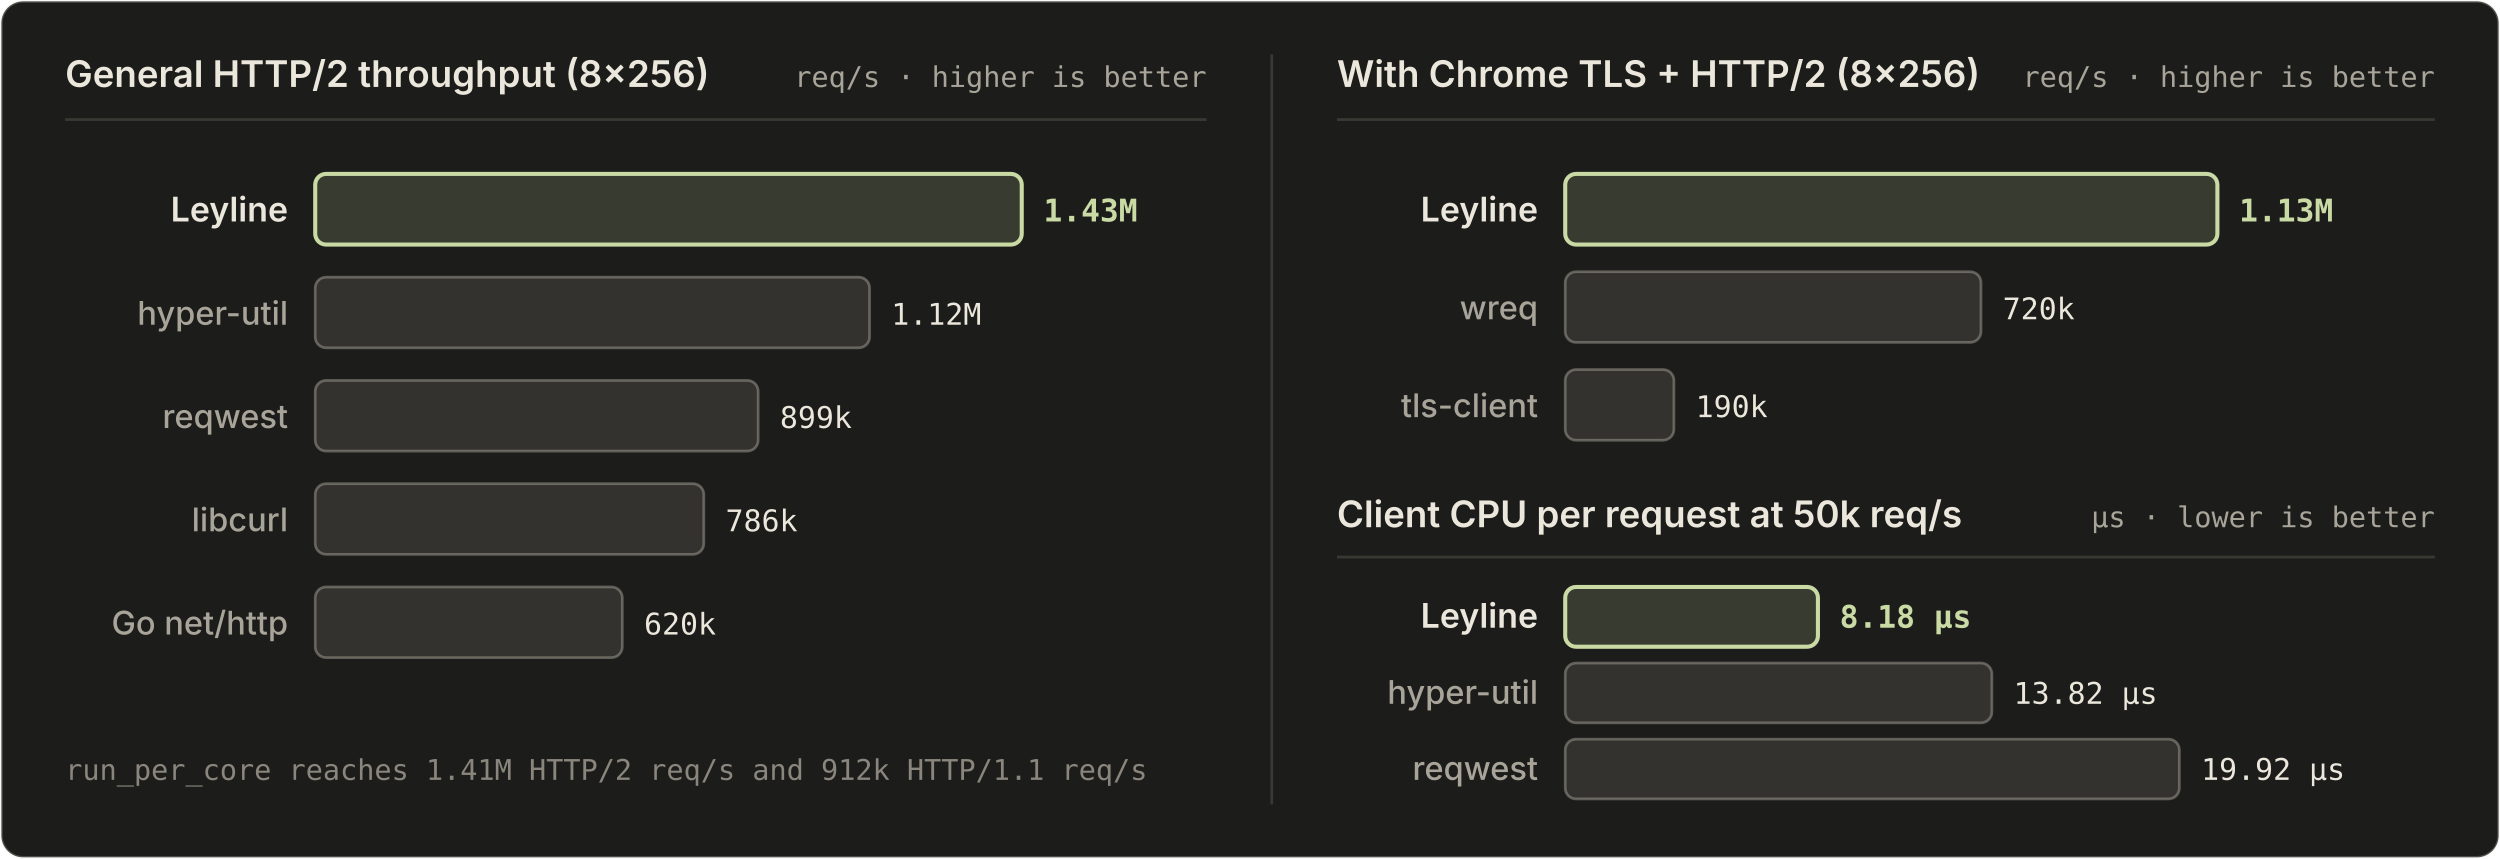
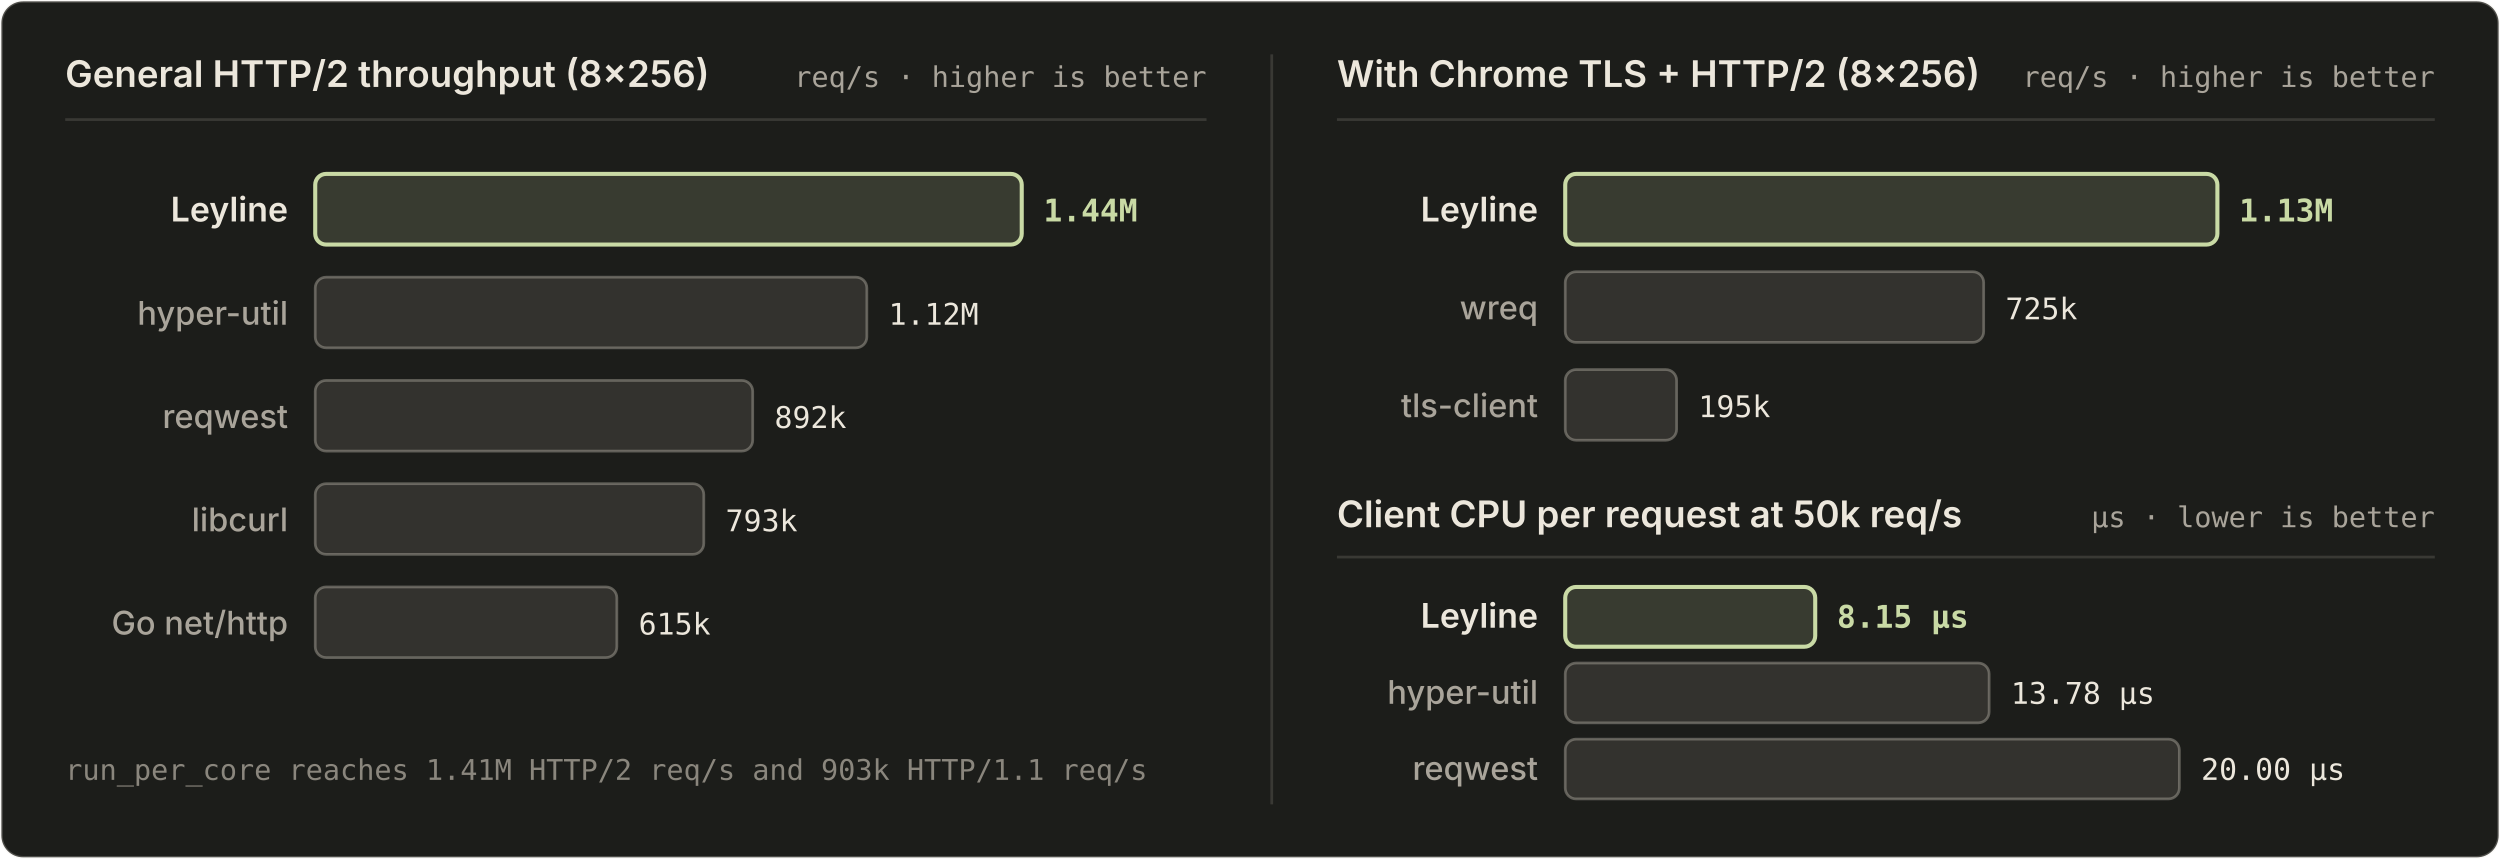
<svg xmlns="http://www.w3.org/2000/svg" role="img" aria-labelledby="bench-dark-title bench-dark-desc" viewBox="0 0 920 316" width="920" height="316">
  <rect x="0.5" y="0.5" width="919" height="315" rx="8" fill="#1c1d1a" stroke="#ece7dc" stroke-opacity="0.24" />
  <text x="24" y="32" fill="#ece7dc" font-family="'IBM Plex Sans', -apple-system, BlinkMacSystemFont, 'Segoe UI', sans-serif" font-size="13.5" font-weight="600">General HTTP/2 throughput (8×256)</text>
  <text x="444" y="32" fill="#a9a49a" font-family="'IBM Plex Mono', ui-monospace, 'SFMono-Regular', Menlo, monospace" font-size="10.5" text-anchor="end">req/s · higher is better</text>
  <line x1="24" y1="44" x2="444" y2="44" stroke="#ece7dc" stroke-opacity="0.14" stroke-width="1" />
  <text x="106" y="81.5" fill="#ece7dc" font-family="'IBM Plex Sans', -apple-system, BlinkMacSystemFont, 'Segoe UI', sans-serif" font-size="12.5" font-weight="600" text-anchor="end">Leyline</text>
  <rect x="116" y="64" width="260" height="26" rx="4" fill="#c9daa5" fill-opacity="0.16" stroke="#c9daa5" stroke-width="1.5" />
-   <text x="384" y="81.5" fill="#c9daa5" font-family="'IBM Plex Mono', ui-monospace, 'SFMono-Regular', Menlo, monospace" font-size="11.5" font-weight="600">1.43M</text>
+   <text x="384" y="81.5" fill="#c9daa5" font-family="'IBM Plex Mono', ui-monospace, 'SFMono-Regular', Menlo, monospace" font-size="11.5" font-weight="600">1.44M</text>
  <text x="106" y="119.5" fill="#a9a49a" font-family="'IBM Plex Sans', -apple-system, BlinkMacSystemFont, 'Segoe UI', sans-serif" font-size="12" font-weight="500" text-anchor="end">hyper-util</text>
-   <rect x="116" y="102" width="204" height="26" rx="4" fill="#a9a49a" fill-opacity="0.16" stroke="#a9a49a" stroke-opacity="0.48" stroke-width="1" />
-   <text x="328" y="119.5" fill="#ece7dc" font-family="'IBM Plex Mono', ui-monospace, 'SFMono-Regular', Menlo, monospace" font-size="11">1.12M</text>
+   <rect x="116" y="102" width="203" height="26" rx="4" fill="#a9a49a" fill-opacity="0.16" stroke="#a9a49a" stroke-opacity="0.48" stroke-width="1" />
+   <text x="327" y="119.5" fill="#ece7dc" font-family="'IBM Plex Mono', ui-monospace, 'SFMono-Regular', Menlo, monospace" font-size="11">1.12M</text>
  <text x="106" y="157.5" fill="#a9a49a" font-family="'IBM Plex Sans', -apple-system, BlinkMacSystemFont, 'Segoe UI', sans-serif" font-size="12" font-weight="500" text-anchor="end">reqwest</text>
-   <rect x="116" y="140" width="163" height="26" rx="4" fill="#a9a49a" fill-opacity="0.16" stroke="#a9a49a" stroke-opacity="0.48" stroke-width="1" />
-   <text x="287" y="157.5" fill="#ece7dc" font-family="'IBM Plex Mono', ui-monospace, 'SFMono-Regular', Menlo, monospace" font-size="11">899k</text>
+   <rect x="116" y="140" width="161" height="26" rx="4" fill="#a9a49a" fill-opacity="0.16" stroke="#a9a49a" stroke-opacity="0.48" stroke-width="1" />
+   <text x="285" y="157.5" fill="#ece7dc" font-family="'IBM Plex Mono', ui-monospace, 'SFMono-Regular', Menlo, monospace" font-size="11">892k</text>
  <text x="106" y="195.5" fill="#a9a49a" font-family="'IBM Plex Sans', -apple-system, BlinkMacSystemFont, 'Segoe UI', sans-serif" font-size="12" font-weight="500" text-anchor="end">libcurl</text>
  <rect x="116" y="178" width="143" height="26" rx="4" fill="#a9a49a" fill-opacity="0.16" stroke="#a9a49a" stroke-opacity="0.48" stroke-width="1" />
-   <text x="267" y="195.5" fill="#ece7dc" font-family="'IBM Plex Mono', ui-monospace, 'SFMono-Regular', Menlo, monospace" font-size="11">786k</text>
+   <text x="267" y="195.5" fill="#ece7dc" font-family="'IBM Plex Mono', ui-monospace, 'SFMono-Regular', Menlo, monospace" font-size="11">793k</text>
  <text x="106" y="233.5" fill="#a9a49a" font-family="'IBM Plex Sans', -apple-system, BlinkMacSystemFont, 'Segoe UI', sans-serif" font-size="12" font-weight="500" text-anchor="end">Go net/http</text>
-   <rect x="116" y="216" width="113" height="26" rx="4" fill="#a9a49a" fill-opacity="0.16" stroke="#a9a49a" stroke-opacity="0.48" stroke-width="1" />
-   <text x="237" y="233.5" fill="#ece7dc" font-family="'IBM Plex Mono', ui-monospace, 'SFMono-Regular', Menlo, monospace" font-size="11">620k</text>
+   <rect x="116" y="216" width="111" height="26" rx="4" fill="#a9a49a" fill-opacity="0.16" stroke="#a9a49a" stroke-opacity="0.48" stroke-width="1" />
+   <text x="235" y="233.5" fill="#ece7dc" font-family="'IBM Plex Mono', ui-monospace, 'SFMono-Regular', Menlo, monospace" font-size="11">615k</text>
  <line x1="468" y1="20" x2="468" y2="296" stroke="#ece7dc" stroke-opacity="0.14" stroke-width="1" />
  <text x="492" y="32" fill="#ece7dc" font-family="'IBM Plex Sans', -apple-system, BlinkMacSystemFont, 'Segoe UI', sans-serif" font-size="13.5" font-weight="600">With Chrome TLS + HTTP/2 (8×256)</text>
  <text x="896" y="32" fill="#a9a49a" font-family="'IBM Plex Mono', ui-monospace, 'SFMono-Regular', Menlo, monospace" font-size="10.5" text-anchor="end">req/s · higher is better</text>
  <line x1="492" y1="44" x2="896" y2="44" stroke="#ece7dc" stroke-opacity="0.14" stroke-width="1" />
  <text x="566" y="81.5" fill="#ece7dc" font-family="'IBM Plex Sans', -apple-system, BlinkMacSystemFont, 'Segoe UI', sans-serif" font-size="12.5" font-weight="600" text-anchor="end">Leyline</text>
  <rect x="576" y="64" width="240" height="26" rx="4" fill="#c9daa5" fill-opacity="0.16" stroke="#c9daa5" stroke-width="1.5" />
  <text x="824" y="81.5" fill="#c9daa5" font-family="'IBM Plex Mono', ui-monospace, 'SFMono-Regular', Menlo, monospace" font-size="11.5" font-weight="600">1.13M</text>
  <text x="566" y="117.5" fill="#a9a49a" font-family="'IBM Plex Sans', -apple-system, BlinkMacSystemFont, 'Segoe UI', sans-serif" font-size="12" font-weight="500" text-anchor="end">wreq</text>
-   <rect x="576" y="100" width="153" height="26" rx="4" fill="#a9a49a" fill-opacity="0.16" stroke="#a9a49a" stroke-opacity="0.48" stroke-width="1" />
-   <text x="737" y="117.5" fill="#ece7dc" font-family="'IBM Plex Mono', ui-monospace, 'SFMono-Regular', Menlo, monospace" font-size="11">720k</text>
+   <rect x="576" y="100" width="154" height="26" rx="4" fill="#a9a49a" fill-opacity="0.16" stroke="#a9a49a" stroke-opacity="0.48" stroke-width="1" />
+   <text x="738" y="117.5" fill="#ece7dc" font-family="'IBM Plex Mono', ui-monospace, 'SFMono-Regular', Menlo, monospace" font-size="11">725k</text>
  <text x="566" y="153.5" fill="#a9a49a" font-family="'IBM Plex Sans', -apple-system, BlinkMacSystemFont, 'Segoe UI', sans-serif" font-size="12" font-weight="500" text-anchor="end">tls-client</text>
-   <rect x="576" y="136" width="40" height="26" rx="4" fill="#a9a49a" fill-opacity="0.16" stroke="#a9a49a" stroke-opacity="0.48" stroke-width="1" />
-   <text x="624" y="153.5" fill="#ece7dc" font-family="'IBM Plex Mono', ui-monospace, 'SFMono-Regular', Menlo, monospace" font-size="11">190k</text>
+   <rect x="576" y="136" width="41" height="26" rx="4" fill="#a9a49a" fill-opacity="0.16" stroke="#a9a49a" stroke-opacity="0.48" stroke-width="1" />
+   <text x="625" y="153.5" fill="#ece7dc" font-family="'IBM Plex Mono', ui-monospace, 'SFMono-Regular', Menlo, monospace" font-size="11">195k</text>
  <text x="492" y="194" fill="#ece7dc" font-family="'IBM Plex Sans', -apple-system, BlinkMacSystemFont, 'Segoe UI', sans-serif" font-size="13.5" font-weight="600">Client CPU per request at 50k req/s</text>
  <text x="896" y="194" fill="#a9a49a" font-family="'IBM Plex Mono', ui-monospace, 'SFMono-Regular', Menlo, monospace" font-size="10.5" text-anchor="end">µs · lower is better</text>
  <line x1="492" y1="205" x2="896" y2="205" stroke="#ece7dc" stroke-opacity="0.14" stroke-width="1" />
  <text x="566" y="231" fill="#ece7dc" font-family="'IBM Plex Sans', -apple-system, BlinkMacSystemFont, 'Segoe UI', sans-serif" font-size="12.5" font-weight="600" text-anchor="end">Leyline</text>
-   <rect x="576" y="216" width="93" height="22" rx="4" fill="#c9daa5" fill-opacity="0.16" stroke="#c9daa5" stroke-width="1.5" />
-   <text x="677" y="231" fill="#c9daa5" font-family="'IBM Plex Mono', ui-monospace, 'SFMono-Regular', Menlo, monospace" font-size="11.5" font-weight="600">8.18 µs</text>
+   <rect x="576" y="216" width="92" height="22" rx="4" fill="#c9daa5" fill-opacity="0.16" stroke="#c9daa5" stroke-width="1.5" />
+   <text x="676" y="231" fill="#c9daa5" font-family="'IBM Plex Mono', ui-monospace, 'SFMono-Regular', Menlo, monospace" font-size="11.5" font-weight="600">8.15 µs</text>
  <text x="566" y="259" fill="#a9a49a" font-family="'IBM Plex Sans', -apple-system, BlinkMacSystemFont, 'Segoe UI', sans-serif" font-size="12" font-weight="500" text-anchor="end">hyper-util</text>
-   <rect x="576" y="244" width="157" height="22" rx="4" fill="#a9a49a" fill-opacity="0.16" stroke="#a9a49a" stroke-opacity="0.48" stroke-width="1" />
-   <text x="741" y="259" fill="#ece7dc" font-family="'IBM Plex Mono', ui-monospace, 'SFMono-Regular', Menlo, monospace" font-size="11">13.82 µs</text>
+   <rect x="576" y="244" width="156" height="22" rx="4" fill="#a9a49a" fill-opacity="0.16" stroke="#a9a49a" stroke-opacity="0.48" stroke-width="1" />
+   <text x="740" y="259" fill="#ece7dc" font-family="'IBM Plex Mono', ui-monospace, 'SFMono-Regular', Menlo, monospace" font-size="11">13.78 µs</text>
  <text x="566" y="287" fill="#a9a49a" font-family="'IBM Plex Sans', -apple-system, BlinkMacSystemFont, 'Segoe UI', sans-serif" font-size="12" font-weight="500" text-anchor="end">reqwest</text>
  <rect x="576" y="272" width="226" height="22" rx="4" fill="#a9a49a" fill-opacity="0.16" stroke="#a9a49a" stroke-opacity="0.48" stroke-width="1" />
-   <text x="810" y="287" fill="#ece7dc" font-family="'IBM Plex Mono', ui-monospace, 'SFMono-Regular', Menlo, monospace" font-size="11">19.92 µs</text>
-   <text x="24" y="287" fill="#8a867d" font-family="'IBM Plex Mono', ui-monospace, 'SFMono-Regular', Menlo, monospace" font-size="10.5">run_per_core reaches 1.41M HTTP/2 req/s and 912k HTTP/1.1 req/s</text>
+   <text x="810" y="287" fill="#ece7dc" font-family="'IBM Plex Mono', ui-monospace, 'SFMono-Regular', Menlo, monospace" font-size="11">20.00 µs</text>
+   <text x="24" y="287" fill="#8a867d" font-family="'IBM Plex Mono', ui-monospace, 'SFMono-Regular', Menlo, monospace" font-size="10.5">run_per_core reaches 1.41M HTTP/2 req/s and 903k HTTP/1.1 req/s</text>
</svg>
